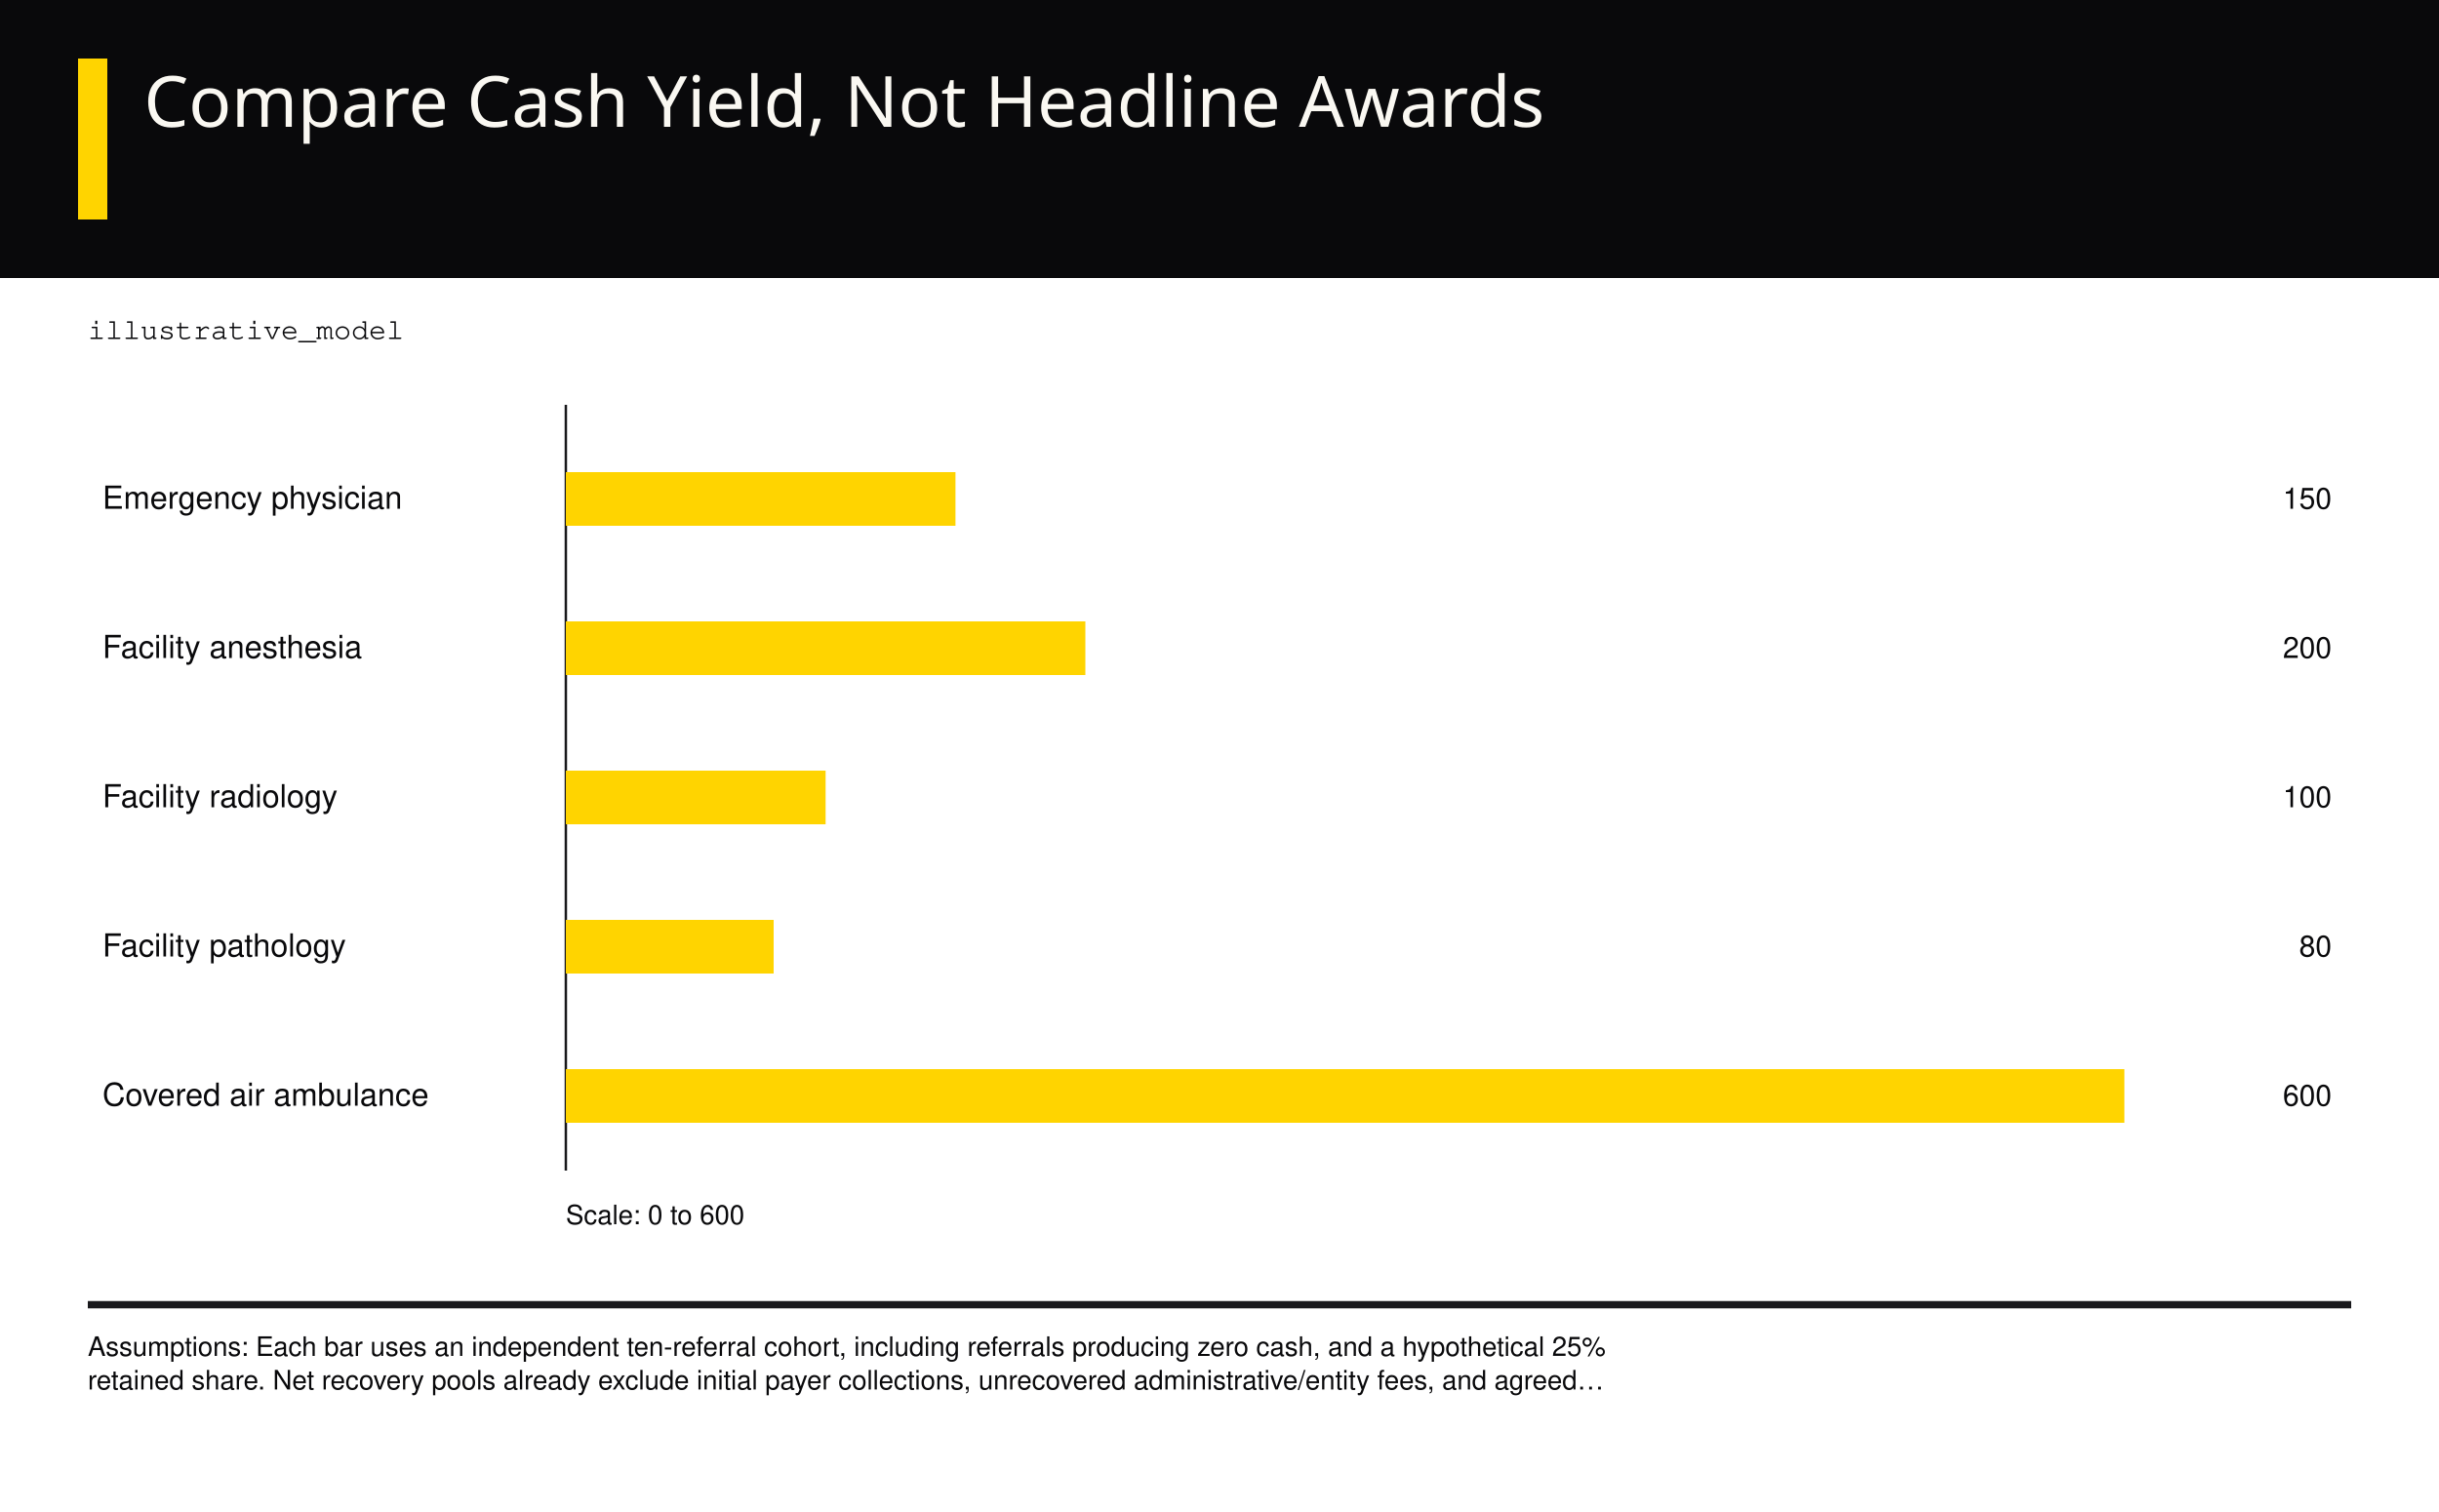
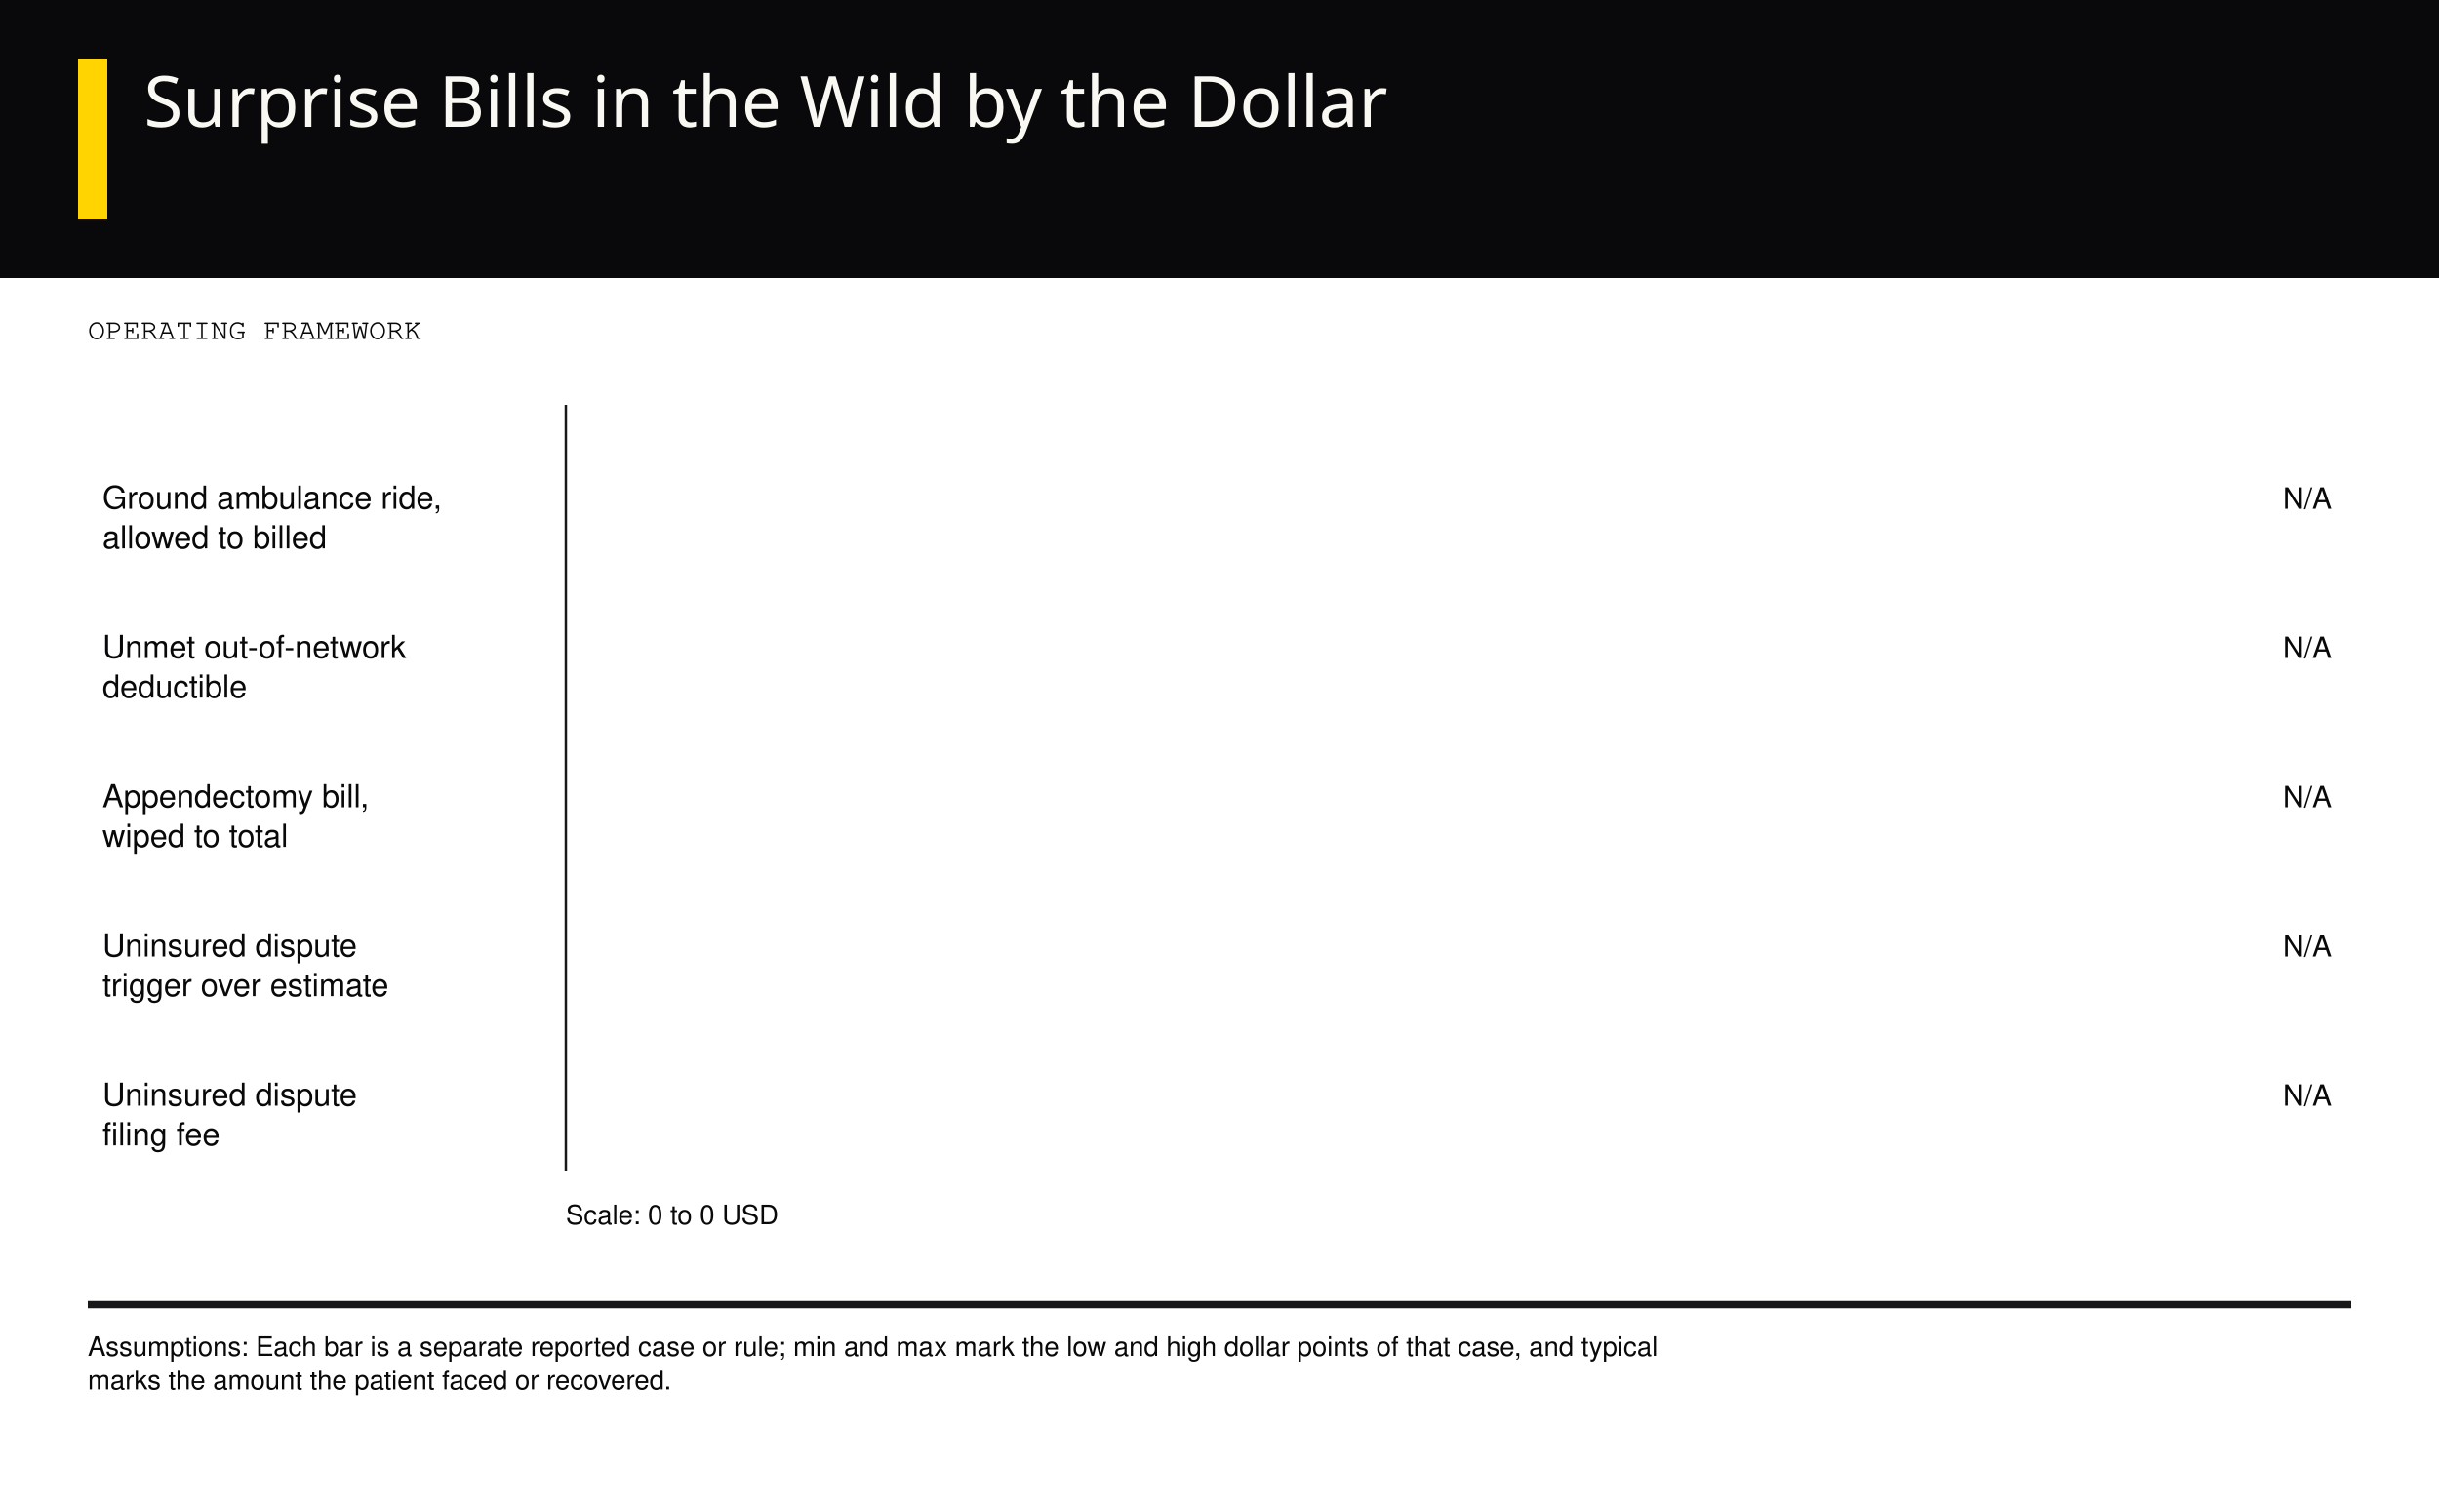
<svg xmlns="http://www.w3.org/2000/svg" viewBox="0 0 1000 620" role="img">
  <rect x="0" y="0" width="1000" height="620" fill="#FFFFFF" stroke="none" stroke-width="1" />
  <rect x="0" y="0" width="1000" height="114" fill="#09090B" stroke="none" stroke-width="1" />
  <rect x="32" y="24" width="12" height="66" fill="#FFD400" stroke="none" stroke-width="1" />
  <text x="59" y="52" font-family="'Arial Narrow', Impact, sans-serif" font-size="29" fill="#FAF8F2" text-anchor="start" style="font-variant-numeric:tabular-nums">
-     <tspan x="59" dy="0">Compare Cash Yield, Not Headline Awards</tspan>
+     <tspan x="59" dy="0">Surprise Bills in the Wild by the Dollar</tspan>
  </text>
  <text x="36" y="139" font-family="Courier, monospace" font-size="12" fill="#09090B" text-anchor="start" style="font-variant-numeric:tabular-nums">
-     <tspan x="36" dy="0">illustrative_model</tspan>
+     <tspan x="36" dy="0">OPERATING FRAMEWORK</tspan>
  </text>
  <line x1="232.0" y1="166" x2="232.0" y2="480" stroke="#18181B" stroke-width="1" />
  <text x="42" y="208.6" font-family="Helvetica, Arial, sans-serif" font-size="13" fill="#09090B" text-anchor="start" style="font-variant-numeric:tabular-nums">
-     <tspan x="42" dy="0">Emergency physician</tspan>
+     <tspan x="42" dy="0">Ground ambulance ride,</tspan>
+     <tspan x="42" dy="16.25">allowed to billed</tspan>
  </text>
-   <rect x="232.0" y="193.6" width="159.75" height="22" fill="#FFD400" stroke="none" stroke-width="1" />
  <text x="956" y="208.6" font-family="Helvetica, Arial, sans-serif" font-size="12" fill="#09090B" text-anchor="end" style="font-variant-numeric:tabular-nums">
-     <tspan x="956" dy="0">150</tspan>
+     <tspan x="956" dy="0">N/A</tspan>
  </text>
  <text x="42" y="269.8" font-family="Helvetica, Arial, sans-serif" font-size="13" fill="#09090B" text-anchor="start" style="font-variant-numeric:tabular-nums">
-     <tspan x="42" dy="0">Facility anesthesia</tspan>
+     <tspan x="42" dy="0">Unmet out-of-network</tspan>
+     <tspan x="42" dy="16.25">deductible</tspan>
  </text>
-   <rect x="232.0" y="254.8" width="213.0" height="22" fill="#FFD400" stroke="none" stroke-width="1" />
  <text x="956" y="269.8" font-family="Helvetica, Arial, sans-serif" font-size="12" fill="#09090B" text-anchor="end" style="font-variant-numeric:tabular-nums">
-     <tspan x="956" dy="0">200</tspan>
+     <tspan x="956" dy="0">N/A</tspan>
  </text>
  <text x="42" y="331.0" font-family="Helvetica, Arial, sans-serif" font-size="13" fill="#09090B" text-anchor="start" style="font-variant-numeric:tabular-nums">
-     <tspan x="42" dy="0">Facility radiology</tspan>
+     <tspan x="42" dy="0">Appendectomy bill,</tspan>
+     <tspan x="42" dy="16.25">wiped to total</tspan>
  </text>
-   <rect x="232.0" y="316.0" width="106.5" height="22" fill="#FFD400" stroke="none" stroke-width="1" />
  <text x="956" y="331.0" font-family="Helvetica, Arial, sans-serif" font-size="12" fill="#09090B" text-anchor="end" style="font-variant-numeric:tabular-nums">
-     <tspan x="956" dy="0">100</tspan>
+     <tspan x="956" dy="0">N/A</tspan>
  </text>
  <text x="42" y="392.2" font-family="Helvetica, Arial, sans-serif" font-size="13" fill="#09090B" text-anchor="start" style="font-variant-numeric:tabular-nums">
-     <tspan x="42" dy="0">Facility pathology</tspan>
+     <tspan x="42" dy="0">Uninsured dispute</tspan>
+     <tspan x="42" dy="16.25">trigger over estimate</tspan>
  </text>
-   <rect x="232.0" y="377.2" width="85.2" height="22" fill="#FFD400" stroke="none" stroke-width="1" />
  <text x="956" y="392.2" font-family="Helvetica, Arial, sans-serif" font-size="12" fill="#09090B" text-anchor="end" style="font-variant-numeric:tabular-nums">
-     <tspan x="956" dy="0">80</tspan>
+     <tspan x="956" dy="0">N/A</tspan>
  </text>
  <text x="42" y="453.4" font-family="Helvetica, Arial, sans-serif" font-size="13" fill="#09090B" text-anchor="start" style="font-variant-numeric:tabular-nums">
-     <tspan x="42" dy="0">Covered air ambulance</tspan>
+     <tspan x="42" dy="0">Uninsured dispute</tspan>
+     <tspan x="42" dy="16.25">filing fee</tspan>
  </text>
-   <rect x="232.0" y="438.4" width="639.0" height="22" fill="#FFD400" stroke="none" stroke-width="1" />
  <text x="956" y="453.4" font-family="Helvetica, Arial, sans-serif" font-size="12" fill="#09090B" text-anchor="end" style="font-variant-numeric:tabular-nums">
-     <tspan x="956" dy="0">600</tspan>
+     <tspan x="956" dy="0">N/A</tspan>
  </text>
  <text x="232" y="502" font-family="Helvetica, Arial, sans-serif" font-size="11" fill="#09090B" text-anchor="start" style="font-variant-numeric:tabular-nums">
-     <tspan x="232" dy="0">Scale: 0 to 600</tspan>
+     <tspan x="232" dy="0">Scale: 0 to 0 USD</tspan>
  </text>
  <line x1="36" y1="535" x2="964" y2="535" stroke="#18181B" stroke-width="3" />
  <text x="36" y="556" font-family="Helvetica, Arial, sans-serif" font-size="11" fill="#09090B" text-anchor="start" style="font-variant-numeric:tabular-nums">
-     <tspan x="36" dy="0">Assumptions: Each bar uses an independent ten-referral cohort, including referrals producing zero cash, and a hypothetical 25%</tspan>
-     <tspan x="36" dy="13.75">retained share. Net recovery pools already exclude initial payer collections, unrecovered administrative/entity fees, and agreed…</tspan>
+     <tspan x="36" dy="0">Assumptions: Each bar is a separate reported case or rule; min and max mark the low and high dollar points of that case, and typical</tspan>
+     <tspan x="36" dy="13.75">marks the amount the patient faced or recovered.</tspan>
  </text>
  <text x="36" y="592" font-family="Helvetica, Arial, sans-serif" font-size="10" fill="#09090B" text-anchor="start" style="font-variant-numeric:tabular-nums">
    <tspan x="36" dy="0" />
  </text>
</svg>
